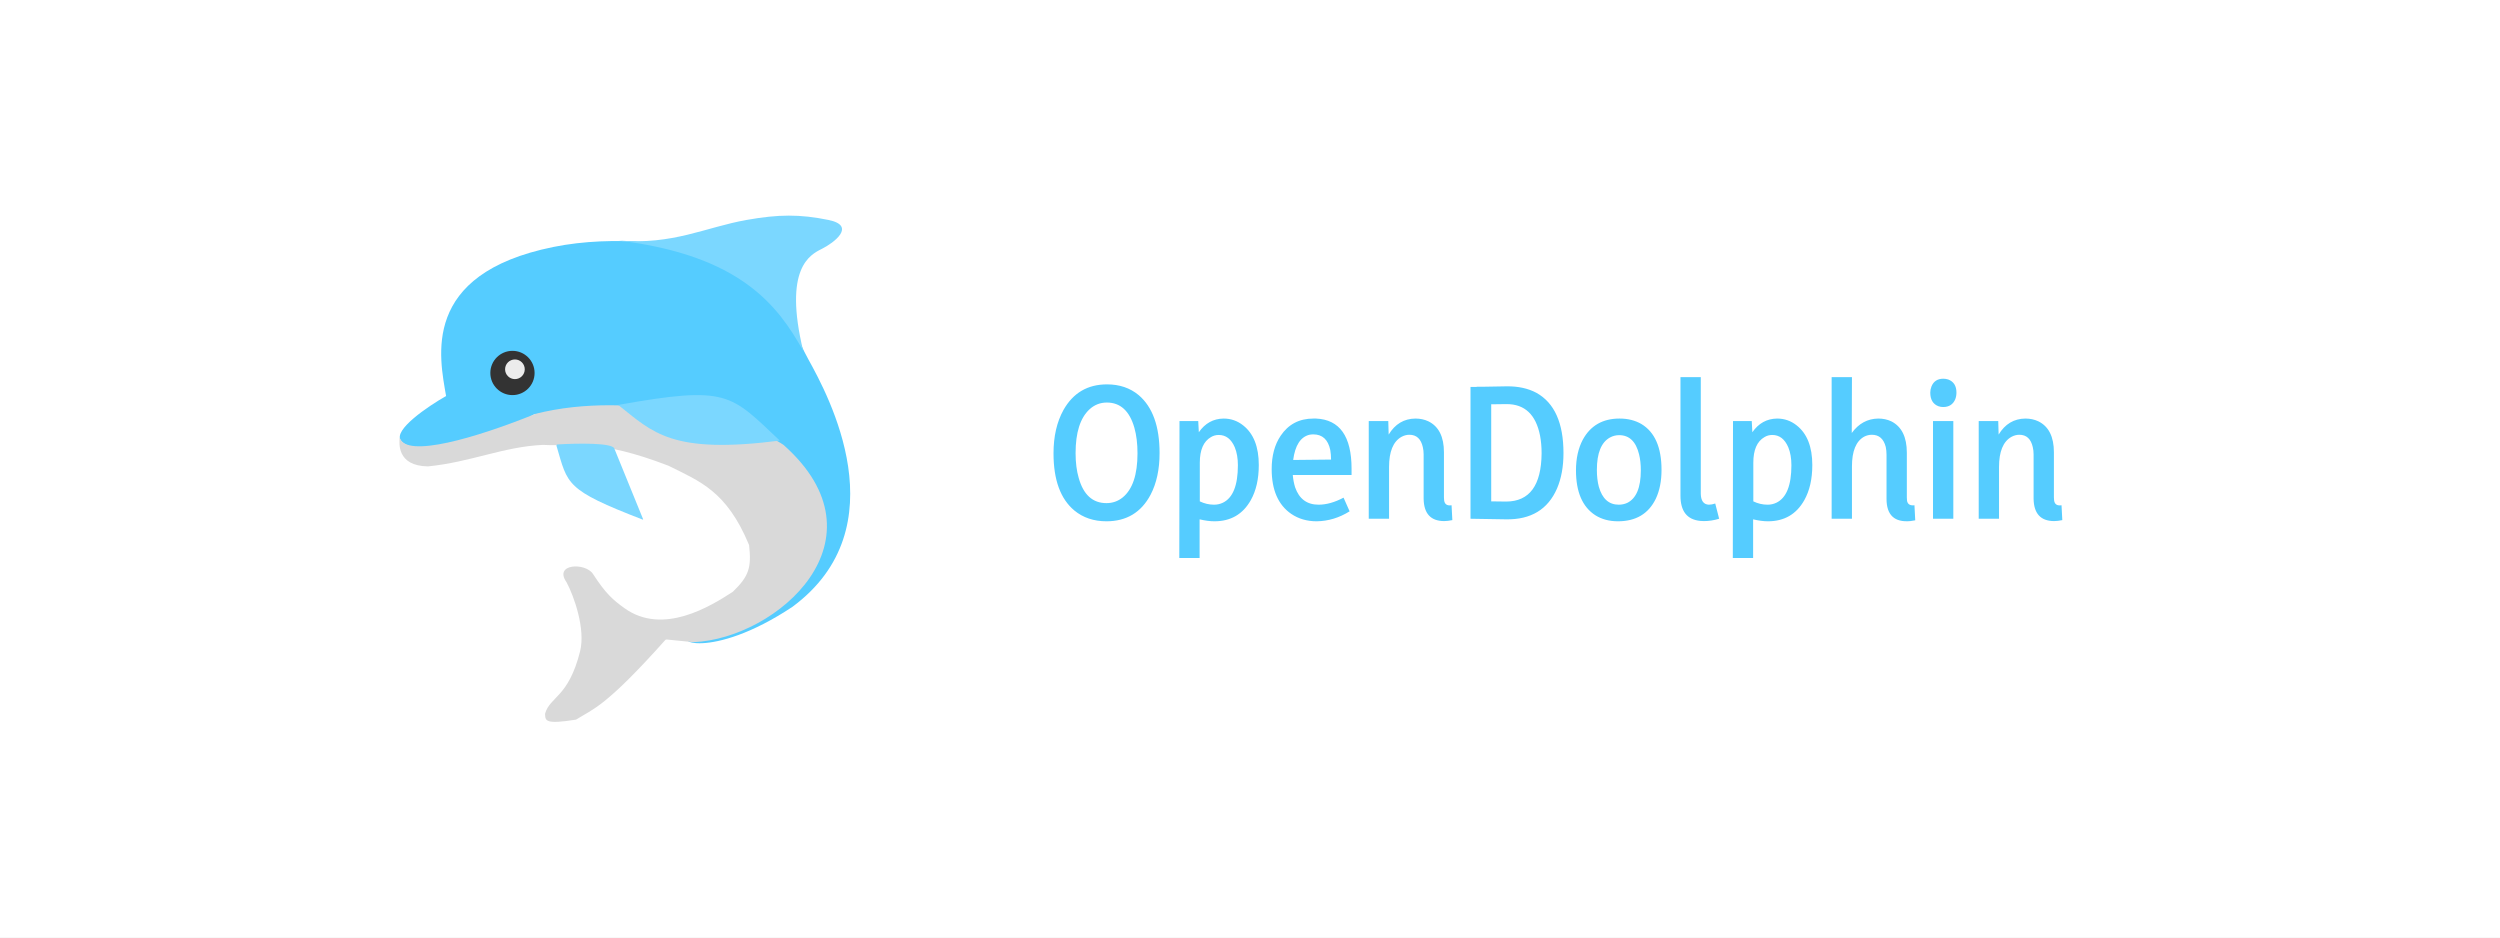
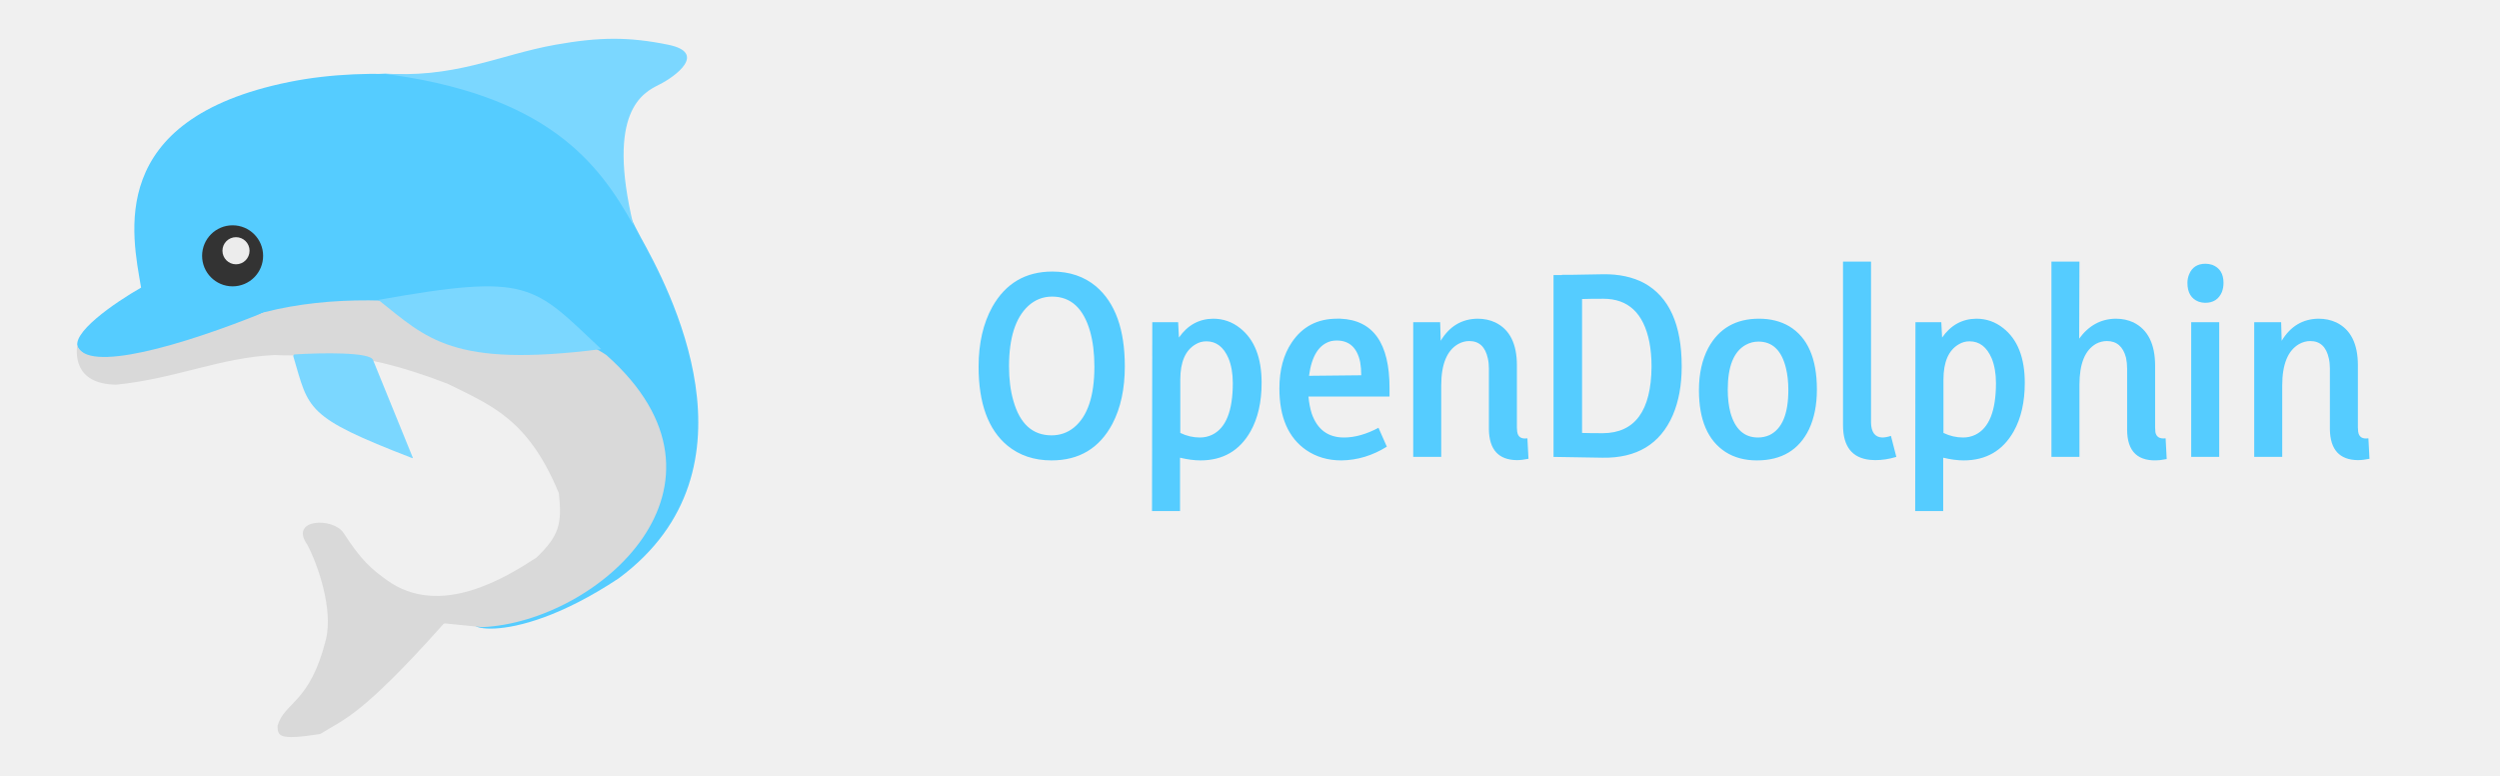
- <svg xmlns="http://www.w3.org/2000/svg" width="800" height="300" viewBox="0 0 800 300" fill="none">
-   <rect width="800" height="300" fill="white" />
-   <g clip-path="url(#clip0_1_2)">
-     <path d="M290 60H110V240H290V60Z" fill="white" />
-     <path d="M177.068 79.031C134.387 87.685 140.681 114.532 142.746 126.727C136.878 130.07 125.773 137.603 128.29 140.986C131.437 145.215 147.958 146.002 170.872 132.627C181.886 130.759 184.837 130.759 197.719 130.759L197.943 130.776C221.299 132.58 258.7 135.468 261.445 162.916C264.198 190.452 231.844 203.04 222.796 203.728C213.749 204.417 227.025 211.792 253.577 194.189C287.997 168.719 265.002 126.432 258.691 115.024C251.293 101.649 253.577 94.372 231.254 82.473C219.256 77.851 196.638 75.063 177.068 79.031Z" fill="#55CCFF" />
-     <path d="M136.944 149.247C126.874 149.09 127.766 141.674 127.897 140.003C129.765 146.844 152.679 140.003 171.364 132.43C202.538 124.465 240.99 135.676 250.725 142.363C284.834 172.638 248.695 204.288 221.95 205.497C221.924 205.498 221.898 205.497 221.873 205.495L213.334 204.641C213.162 204.624 212.988 204.695 212.873 204.824C193.679 226.319 189.782 226.844 184.441 230.22C184.378 230.259 184.304 230.287 184.231 230.299C174.557 231.822 174.51 230.699 174.417 228.511L174.416 228.499C174.414 228.442 174.421 228.382 174.437 228.327C176.045 222.811 181.905 223.223 185.623 208.449C187.421 201.307 183.689 190.78 181.296 186.322C177.068 180.323 187.352 179.949 189.754 183.666C193.884 190.059 196.244 192.025 199.785 194.582C212.151 203.514 227.455 193.933 234.457 189.397C234.486 189.379 234.512 189.358 234.537 189.334C239.696 184.36 240.49 181.604 239.72 174.501C239.714 174.45 239.701 174.397 239.681 174.35C232.508 157.106 223.963 154.059 213.946 149.05C191.229 140.298 183.788 142.92 173.724 142.363C161.038 142.953 150.712 147.87 136.944 149.247Z" fill="#D9D9D9" />
-     <path d="M205.644 166.267C180.802 156.683 181.739 155.059 178.084 142.69C178.018 142.468 178.17 142.235 178.401 142.221C184.546 141.846 196.078 141.626 196.603 143.566C196.609 143.588 196.615 143.609 196.624 143.629L205.789 166.131C205.845 166.269 205.783 166.32 205.644 166.267Z" fill="#7BD7FF" />
-     <path d="M257.019 112.27C248.955 97.814 236.958 81.686 197.916 76.966C215.421 78.441 225.648 72.739 238.924 70.379C249.09 68.571 255.938 68.51 265.084 70.379C274.229 72.247 266.755 77.754 263.018 79.623L262.981 79.641C259.224 81.519 250.648 85.806 257.019 112.27Z" fill="#7BD7FF" />
-     <path d="M197.818 129.575C209.002 138.435 214.827 145.424 249.545 140.994C233.701 126.13 233.118 123.275 197.818 129.575Z" fill="#7BD7FF" />
-     <path d="M163.988 126.432C167.899 126.432 171.069 123.262 171.069 119.351C171.069 115.441 167.899 112.27 163.988 112.27C160.078 112.27 156.908 115.441 156.908 119.351C156.908 123.262 160.078 126.432 163.988 126.432Z" fill="#333333" />
-     <path d="M164.775 121.318C166.513 121.318 167.922 119.909 167.922 118.171C167.922 116.433 166.513 115.024 164.775 115.024C163.037 115.024 161.628 116.433 161.628 118.171C161.628 119.909 163.037 121.318 164.775 121.318Z" fill="#ECECEC" />
-   </g>
-   <path d="M371.062 145C371.062 136.417 368.833 130.229 364.375 126.438C361.625 124.146 358.25 123 354.25 123C348.042 123 343.396 125.729 340.312 131.188C338.188 135.021 337.125 139.646 337.125 145.062C337.125 153.562 339.354 159.667 343.812 163.375C346.604 165.667 350.021 166.812 354.062 166.812C360.479 166.812 365.188 163.979 368.188 158.312C370.104 154.646 371.062 150.208 371.062 145ZM344.188 145C344.188 138.417 345.667 133.75 348.625 131C350.208 129.542 352.062 128.812 354.188 128.812C358.521 128.812 361.458 131.5 363 136.875C363.667 139.25 364 141.979 364 145.062C364 151.896 362.417 156.604 359.25 159.188C357.75 160.396 356.021 161 354.062 161C349.646 161 346.688 158.312 345.188 152.938C344.521 150.646 344.188 148 344.188 145ZM388.5 161.5C386.917 161.5 385.396 161.146 383.938 160.438V148.062C383.938 143.979 385.125 141.25 387.5 139.875C388.25 139.417 389.083 139.188 390 139.188C392.292 139.188 394 140.5 395.125 143.125C395.792 144.75 396.125 146.667 396.125 148.875C396.125 155.333 394.521 159.333 391.312 160.875C390.438 161.292 389.5 161.5 388.5 161.5ZM383.875 178.562V166.188C385.625 166.604 387.208 166.812 388.625 166.812C393.833 166.812 397.708 164.562 400.25 160.062C401.958 157.021 402.812 153.271 402.812 148.812C402.812 142.979 401.146 138.75 397.812 136.125C395.979 134.667 393.896 133.938 391.562 133.938C388.271 133.979 385.625 135.438 383.625 138.312L383.438 134.75H377.438L377.375 178.562H383.875ZM431.875 163.625L429.938 159.25C427.104 160.75 424.438 161.5 421.938 161.5C418.229 161.5 415.729 159.646 414.438 155.938C414.062 154.729 413.812 153.417 413.688 152H432.5V150C432.5 139.625 428.708 134.271 421.125 133.938C420.833 133.938 420.562 133.938 420.312 133.938C415.771 133.938 412.271 135.771 409.812 139.438C407.896 142.271 406.938 145.833 406.938 150.125C406.938 156.792 409.021 161.562 413.188 164.438C415.521 166.021 418.229 166.812 421.312 166.812C425.021 166.771 428.542 165.708 431.875 163.625ZM420.25 139C423.167 139 424.979 140.667 425.688 144C425.854 144.958 425.938 145.979 425.938 147.062L413.812 147.188C414.438 142.521 416.167 139.833 419 139.125C419.417 139.042 419.833 139 420.25 139ZM464.5 161.688C463.083 161.896 462.292 161.375 462.125 160.125C462.083 159.833 462.062 159.521 462.062 159.188V144.75C462.062 139.75 460.396 136.438 457.062 134.812C455.812 134.229 454.438 133.938 452.938 133.938C449.271 133.979 446.417 135.688 444.375 139.062L444.25 134.75H438V166H444.5V149.438C444.5 144.521 445.812 141.312 448.438 139.812C449.271 139.354 450.125 139.125 451 139.125C453.292 139.125 454.729 140.458 455.312 143.125C455.479 143.833 455.562 144.604 455.562 145.438V159.625C455.646 164.333 457.812 166.708 462.062 166.75C462.854 166.75 463.75 166.646 464.75 166.438L464.5 161.688ZM470.562 123.812V166C477.688 166.125 481.479 166.188 481.938 166.188C489.896 166.312 495.333 163.021 498.25 156.312C499.625 153.104 500.312 149.333 500.312 145C500.312 135.333 497.417 128.896 491.625 125.688C488.958 124.271 485.792 123.583 482.125 123.625C480.625 123.667 478.229 123.708 474.938 123.75H474.875H474.812H474.75H474.688H474.625H474.562H474.5H474.438H474.375H474.312H474.25H474.188H474.125H474.062H474H473.938H473.875H473.812H473.75H473.688H473.625H473.562H473.5H473.438H473.375H473.312H473.25H473.188H473.125H473.062H473H472.938H472.875H472.812H472.75H472.688H472.625H472.562L472.5 123.812H472.438H472.375H472.312H472.25H472.188H472.125H472.062H472H471.938H471.875H471.812H471.75H471.688H471.625H471.562H471.5H471.438H471.375H471.312H471.25H471.188H471.125H471.062H471H470.938H470.875H470.812H470.75H470.688H470.562ZM482 160.5C479.917 160.5 478.312 160.479 477.188 160.438V129.375C478.354 129.333 480 129.312 482.125 129.312C487.917 129.312 491.479 132.667 492.812 139.375C493.146 141.125 493.312 143.021 493.312 145.062C493.229 155.312 489.458 160.458 482 160.5ZM518 161.5C514.833 161.5 512.708 159.583 511.625 155.75C511.208 154.167 511 152.375 511 150.375C511 145 512.396 141.542 515.188 140C516.104 139.5 517.083 139.25 518.125 139.25C521.375 139.25 523.5 141.292 524.5 145.375C524.875 146.875 525.062 148.583 525.062 150.5C525.062 156.042 523.604 159.521 520.688 160.938C519.854 161.312 518.958 161.5 518 161.5ZM518.25 133.938C512.875 133.938 508.958 136.188 506.5 140.688C505.042 143.438 504.312 146.708 504.312 150.5C504.312 157.417 506.375 162.208 510.5 164.875C512.542 166.167 514.958 166.812 517.75 166.812C523.5 166.812 527.542 164.396 529.875 159.562C531.083 156.979 531.688 153.917 531.688 150.375C531.688 143.167 529.542 138.271 525.25 135.688C523.25 134.521 520.917 133.938 518.25 133.938ZM545.25 166.75C546.833 166.75 548.458 166.5 550.125 166L548.875 161.125C548.125 161.375 547.438 161.5 546.812 161.5C545.146 161.417 544.292 160.25 544.25 158V120.688H537.75V158.625C537.75 163.583 539.854 166.271 544.062 166.688C544.479 166.729 544.875 166.75 545.25 166.75ZM565.625 161.5C564.042 161.5 562.521 161.146 561.062 160.438V148.062C561.062 143.979 562.25 141.25 564.625 139.875C565.375 139.417 566.208 139.188 567.125 139.188C569.417 139.188 571.125 140.5 572.25 143.125C572.917 144.75 573.25 146.667 573.25 148.875C573.25 155.333 571.646 159.333 568.438 160.875C567.562 161.292 566.625 161.5 565.625 161.5ZM561 178.562V166.188C562.75 166.604 564.333 166.812 565.75 166.812C570.958 166.812 574.833 164.562 577.375 160.062C579.083 157.021 579.938 153.271 579.938 148.812C579.938 142.979 578.271 138.75 574.938 136.125C573.104 134.667 571.021 133.938 568.688 133.938C565.396 133.979 562.75 135.438 560.75 138.312L560.562 134.75H554.562L554.5 178.562H561ZM612.625 161.688C611.25 161.854 610.458 161.375 610.25 160.25C610.208 159.917 610.188 159.562 610.188 159.188V144.875C610.188 139.833 608.521 136.479 605.188 134.812C603.938 134.229 602.562 133.938 601.062 133.938C597.604 133.979 594.771 135.521 592.562 138.562L592.625 120.688H586.125V166H592.625V149.25C592.625 144.375 593.917 141.208 596.5 139.75C597.292 139.333 598.125 139.125 599 139.125C601.292 139.125 602.771 140.417 603.438 143C603.604 143.792 603.688 144.625 603.688 145.5V159.625C603.688 164.833 606.229 167.208 611.312 166.75C611.854 166.667 612.375 166.583 612.875 166.5L612.625 161.688ZM625.062 166V134.75H618.562V166H625.062ZM626.062 125.625C626.062 123.5 625.188 122.104 623.438 121.438C622.896 121.271 622.375 121.188 621.875 121.188C620 121.188 618.729 122.021 618.062 123.688C617.812 124.312 617.688 124.958 617.688 125.625C617.688 127.875 618.562 129.333 620.312 130C620.812 130.167 621.312 130.25 621.812 130.25C623.688 130.25 624.979 129.417 625.688 127.75C625.938 127.083 626.062 126.375 626.062 125.625ZM659.688 161.688C658.271 161.896 657.479 161.375 657.312 160.125C657.271 159.833 657.25 159.521 657.25 159.188V144.75C657.25 139.75 655.583 136.438 652.25 134.812C651 134.229 649.625 133.938 648.125 133.938C644.458 133.979 641.604 135.688 639.562 139.062L639.438 134.75H633.188V166H639.688V149.438C639.688 144.521 641 141.312 643.625 139.812C644.458 139.354 645.312 139.125 646.188 139.125C648.479 139.125 649.917 140.458 650.5 143.125C650.667 143.833 650.75 144.604 650.75 145.438V159.625C650.833 164.333 653 166.708 657.25 166.75C658.042 166.75 658.938 166.646 659.938 166.438L659.688 161.688Z" fill="#55CCFF" />
-   <defs>
-     <clipPath id="clip0_1_2">
-       <rect width="180" height="180" fill="white" transform="translate(110 60)" />
-     </clipPath>
-   </defs>
+ <svg xmlns="http://www.w3.org/2000/svg" width="580" height="180" viewBox="0 0 580 180" fill="none">
+   <path d="M67.068 19.031C24.387 27.685 30.681 54.532 32.746 66.727C26.878 70.07 15.773 77.603 18.29 80.986C21.437 85.215 37.958 86.002 60.872 72.627C71.886 70.758 74.837 70.758 87.719 70.758L87.943 70.776C111.299 72.58 148.7 75.468 151.445 102.916C154.198 130.452 121.844 143.04 112.796 143.728C103.749 144.417 117.025 151.792 143.577 134.189C177.997 108.719 155.002 66.431 148.691 55.024C141.293 41.65 143.577 34.372 121.254 22.473C109.256 17.851 86.638 15.063 67.068 19.031Z" fill="#55CCFF" />
+   <path d="M26.944 89.247C16.874 89.09 17.766 81.674 17.897 80.003C19.765 86.844 42.679 80.003 61.364 72.43C92.538 64.465 130.99 75.676 140.725 82.363C174.834 112.638 138.695 144.288 111.95 145.497C111.924 145.498 111.898 145.497 111.873 145.495L103.334 144.641C103.162 144.624 102.988 144.695 102.873 144.824C83.679 166.319 79.782 166.844 74.441 170.22C74.378 170.259 74.304 170.287 74.231 170.299C64.557 171.822 64.51 170.699 64.417 168.511L64.416 168.499C64.414 168.442 64.421 168.382 64.437 168.327C66.045 162.811 71.905 163.223 75.623 148.449C77.421 141.307 73.689 130.78 71.296 126.322C67.068 120.323 77.352 119.949 79.754 123.666C83.884 130.059 86.244 132.025 89.784 134.582C102.151 143.514 117.455 133.933 124.457 129.397C124.486 129.379 124.512 129.358 124.537 129.334C129.696 124.36 130.49 121.604 129.72 114.501C129.714 114.45 129.701 114.397 129.681 114.35C122.508 97.106 113.963 94.059 103.946 89.05C81.229 80.298 73.788 82.92 63.724 82.363C51.038 82.953 40.712 87.87 26.944 89.247Z" fill="#D9D9D9" />
+   <path d="M95.644 106.267C70.802 96.683 71.739 95.059 68.084 82.69C68.018 82.468 68.17 82.235 68.4 82.221C74.546 81.846 86.078 81.626 86.603 83.566C86.609 83.588 86.615 83.609 86.624 83.629L95.789 106.131C95.845 106.269 95.783 106.32 95.644 106.267Z" fill="#7BD7FF" />
+   <path d="M147.019 52.27C138.955 37.814 126.958 21.686 87.916 16.966C105.421 18.441 115.648 12.739 128.924 10.379C139.091 8.571 145.938 8.51 155.084 10.379C164.229 12.247 156.755 17.754 153.018 19.623L152.981 19.641C149.224 21.52 140.648 25.806 147.019 52.27Z" fill="#7BD7FF" />
+   <path d="M87.818 69.575C99.002 78.435 104.827 85.424 139.545 80.994C123.701 66.13 123.118 63.275 87.818 69.575Z" fill="#7BD7FF" />
+   <path d="M53.988 66.432C57.899 66.432 61.069 63.261 61.069 59.351C61.069 55.441 57.899 52.27 53.988 52.27C50.078 52.27 46.907 55.441 46.907 59.351C46.907 63.261 50.078 66.432 53.988 66.432Z" fill="#333333" />
+   <path d="M54.775 61.318C56.513 61.318 57.922 59.909 57.922 58.171C57.922 56.433 56.513 55.024 54.775 55.024C53.037 55.024 51.628 56.433 51.628 58.171C51.628 59.909 53.037 61.318 54.775 61.318Z" fill="#ECECEC" />
+   <path d="M261.062 85C261.062 76.417 258.833 70.229 254.375 66.438C251.625 64.146 248.25 63 244.25 63C238.042 63 233.396 65.729 230.312 71.188C228.188 75.021 227.125 79.646 227.125 85.062C227.125 93.562 229.354 99.667 233.812 103.375C236.604 105.667 240.021 106.812 244.062 106.812C250.479 106.812 255.188 103.979 258.188 98.312C260.104 94.646 261.062 90.208 261.062 85ZM234.188 85C234.188 78.417 235.667 73.75 238.625 71C240.208 69.542 242.062 68.812 244.188 68.812C248.521 68.812 251.458 71.5 253 76.875C253.667 79.25 254 81.979 254 85.062C254 91.896 252.417 96.604 249.25 99.188C247.75 100.396 246.021 101 244.062 101C239.646 101 236.688 98.312 235.188 92.938C234.521 90.646 234.188 88 234.188 85ZM278.5 101.5C276.917 101.5 275.396 101.146 273.938 100.438V88.062C273.938 83.979 275.125 81.25 277.5 79.875C278.25 79.417 279.083 79.188 280 79.188C282.292 79.188 284 80.5 285.125 83.125C285.792 84.75 286.125 86.667 286.125 88.875C286.125 95.333 284.521 99.333 281.312 100.875C280.438 101.292 279.5 101.5 278.5 101.5ZM273.875 118.562V106.188C275.625 106.604 277.208 106.812 278.625 106.812C283.833 106.812 287.708 104.562 290.25 100.062C291.958 97.021 292.812 93.271 292.812 88.812C292.812 82.979 291.146 78.75 287.812 76.125C285.979 74.667 283.896 73.938 281.562 73.938C278.271 73.979 275.625 75.438 273.625 78.312L273.438 74.75H267.438L267.375 118.562H273.875ZM321.875 103.625L319.938 99.25C317.104 100.75 314.438 101.5 311.938 101.5C308.229 101.5 305.729 99.646 304.438 95.938C304.062 94.729 303.812 93.417 303.688 92H322.5V90C322.5 79.625 318.708 74.271 311.125 73.938C310.833 73.938 310.562 73.938 310.312 73.938C305.771 73.938 302.271 75.771 299.812 79.438C297.896 82.271 296.938 85.833 296.938 90.125C296.938 96.792 299.021 101.562 303.188 104.438C305.521 106.021 308.229 106.812 311.312 106.812C315.021 106.771 318.542 105.708 321.875 103.625ZM310.25 79C313.167 79 314.979 80.667 315.688 84C315.854 84.958 315.938 85.979 315.938 87.062L303.812 87.188C304.438 82.521 306.167 79.833 309 79.125C309.417 79.042 309.833 79 310.25 79ZM354.5 101.688C353.083 101.896 352.292 101.375 352.125 100.125C352.083 99.833 352.062 99.521 352.062 99.188V84.75C352.062 79.75 350.396 76.438 347.062 74.812C345.812 74.229 344.438 73.938 342.938 73.938C339.271 73.979 336.417 75.688 334.375 79.062L334.25 74.75H328V106H334.5V89.438C334.5 84.521 335.812 81.312 338.438 79.812C339.271 79.354 340.125 79.125 341 79.125C343.292 79.125 344.729 80.458 345.312 83.125C345.479 83.833 345.562 84.604 345.562 85.438V99.625C345.646 104.333 347.812 106.708 352.062 106.75C352.854 106.75 353.75 106.646 354.75 106.438L354.5 101.688ZM360.562 63.812V106C367.688 106.125 371.479 106.188 371.938 106.188C379.896 106.312 385.333 103.021 388.25 96.312C389.625 93.104 390.312 89.333 390.312 85C390.312 75.333 387.417 68.896 381.625 65.688C378.958 64.271 375.792 63.583 372.125 63.625C370.625 63.667 368.229 63.708 364.938 63.75H364.875H364.812H364.75H364.688H364.625H364.562H364.5H364.438H364.375H364.312H364.25H364.188H364.125H364.062H364H363.938H363.875H363.812H363.75H363.688H363.625H363.562H363.5H363.438H363.375H363.312H363.25H363.188H363.125H363.062H363H362.938H362.875H362.812H362.75H362.688H362.625H362.562L362.5 63.812H362.438H362.375H362.312H362.25H362.188H362.125H362.062H362H361.938H361.875H361.812H361.75H361.688H361.625H361.562H361.5H361.438H361.375H361.312H361.25H361.188H361.125H361.062H361H360.938H360.875H360.812H360.75H360.688H360.562ZM372 100.5C369.917 100.5 368.312 100.479 367.188 100.438V69.375C368.354 69.333 370 69.312 372.125 69.312C377.917 69.312 381.479 72.667 382.812 79.375C383.146 81.125 383.312 83.021 383.312 85.062C383.229 95.312 379.458 100.458 372 100.5ZM408 101.5C404.833 101.5 402.708 99.583 401.625 95.75C401.208 94.167 401 92.375 401 90.375C401 85 402.396 81.542 405.188 80C406.104 79.5 407.083 79.25 408.125 79.25C411.375 79.25 413.5 81.292 414.5 85.375C414.875 86.875 415.062 88.583 415.062 90.5C415.062 96.042 413.604 99.521 410.688 100.938C409.854 101.312 408.958 101.5 408 101.5ZM408.25 73.938C402.875 73.938 398.958 76.188 396.5 80.688C395.042 83.438 394.312 86.708 394.312 90.5C394.312 97.417 396.375 102.208 400.5 104.875C402.542 106.167 404.958 106.812 407.75 106.812C413.5 106.812 417.542 104.396 419.875 99.562C421.083 96.979 421.688 93.917 421.688 90.375C421.688 83.167 419.542 78.271 415.25 75.688C413.25 74.521 410.917 73.938 408.25 73.938ZM435.25 106.75C436.833 106.75 438.458 106.5 440.125 106L438.875 101.125C438.125 101.375 437.438 101.5 436.812 101.5C435.146 101.417 434.292 100.25 434.25 98V60.688H427.75V98.625C427.75 103.583 429.854 106.271 434.062 106.688C434.479 106.729 434.875 106.75 435.25 106.75ZM455.625 101.5C454.042 101.5 452.521 101.146 451.062 100.438V88.062C451.062 83.979 452.25 81.25 454.625 79.875C455.375 79.417 456.208 79.188 457.125 79.188C459.417 79.188 461.125 80.5 462.25 83.125C462.917 84.75 463.25 86.667 463.25 88.875C463.25 95.333 461.646 99.333 458.438 100.875C457.562 101.292 456.625 101.5 455.625 101.5ZM451 118.562V106.188C452.75 106.604 454.333 106.812 455.75 106.812C460.958 106.812 464.833 104.562 467.375 100.062C469.083 97.021 469.938 93.271 469.938 88.812C469.938 82.979 468.271 78.75 464.938 76.125C463.104 74.667 461.021 73.938 458.688 73.938C455.396 73.979 452.75 75.438 450.75 78.312L450.562 74.75H444.562L444.5 118.562H451ZM502.625 101.688C501.25 101.854 500.458 101.375 500.25 100.25C500.208 99.917 500.188 99.562 500.188 99.188V84.875C500.188 79.833 498.521 76.479 495.188 74.812C493.938 74.229 492.562 73.938 491.062 73.938C487.604 73.979 484.771 75.521 482.562 78.562L482.625 60.688H476.125V106H482.625V89.25C482.625 84.375 483.917 81.208 486.5 79.75C487.292 79.333 488.125 79.125 489 79.125C491.292 79.125 492.771 80.417 493.438 83C493.604 83.792 493.688 84.625 493.688 85.5V99.625C493.688 104.833 496.229 107.208 501.312 106.75C501.854 106.667 502.375 106.583 502.875 106.5L502.625 101.688ZM515.062 106V74.75H508.562V106H515.062ZM516.062 65.625C516.062 63.5 515.188 62.104 513.438 61.438C512.896 61.271 512.375 61.188 511.875 61.188C510 61.188 508.729 62.021 508.062 63.688C507.812 64.312 507.688 64.958 507.688 65.625C507.688 67.875 508.562 69.333 510.312 70C510.812 70.167 511.312 70.25 511.812 70.25C513.688 70.25 514.979 69.417 515.688 67.75C515.938 67.083 516.062 66.375 516.062 65.625ZM549.688 101.688C548.271 101.896 547.479 101.375 547.312 100.125C547.271 99.833 547.25 99.521 547.25 99.188V84.75C547.25 79.75 545.583 76.438 542.25 74.812C541 74.229 539.625 73.938 538.125 73.938C534.458 73.979 531.604 75.688 529.562 79.062L529.438 74.75H523.188V106H529.688V89.438C529.688 84.521 531 81.312 533.625 79.812C534.458 79.354 535.312 79.125 536.188 79.125C538.479 79.125 539.917 80.458 540.5 83.125C540.667 83.833 540.75 84.604 540.75 85.438V99.625C540.833 104.333 543 106.708 547.25 106.75C548.042 106.75 548.938 106.646 549.938 106.438L549.688 101.688Z" fill="#55CCFF" />
</svg>
